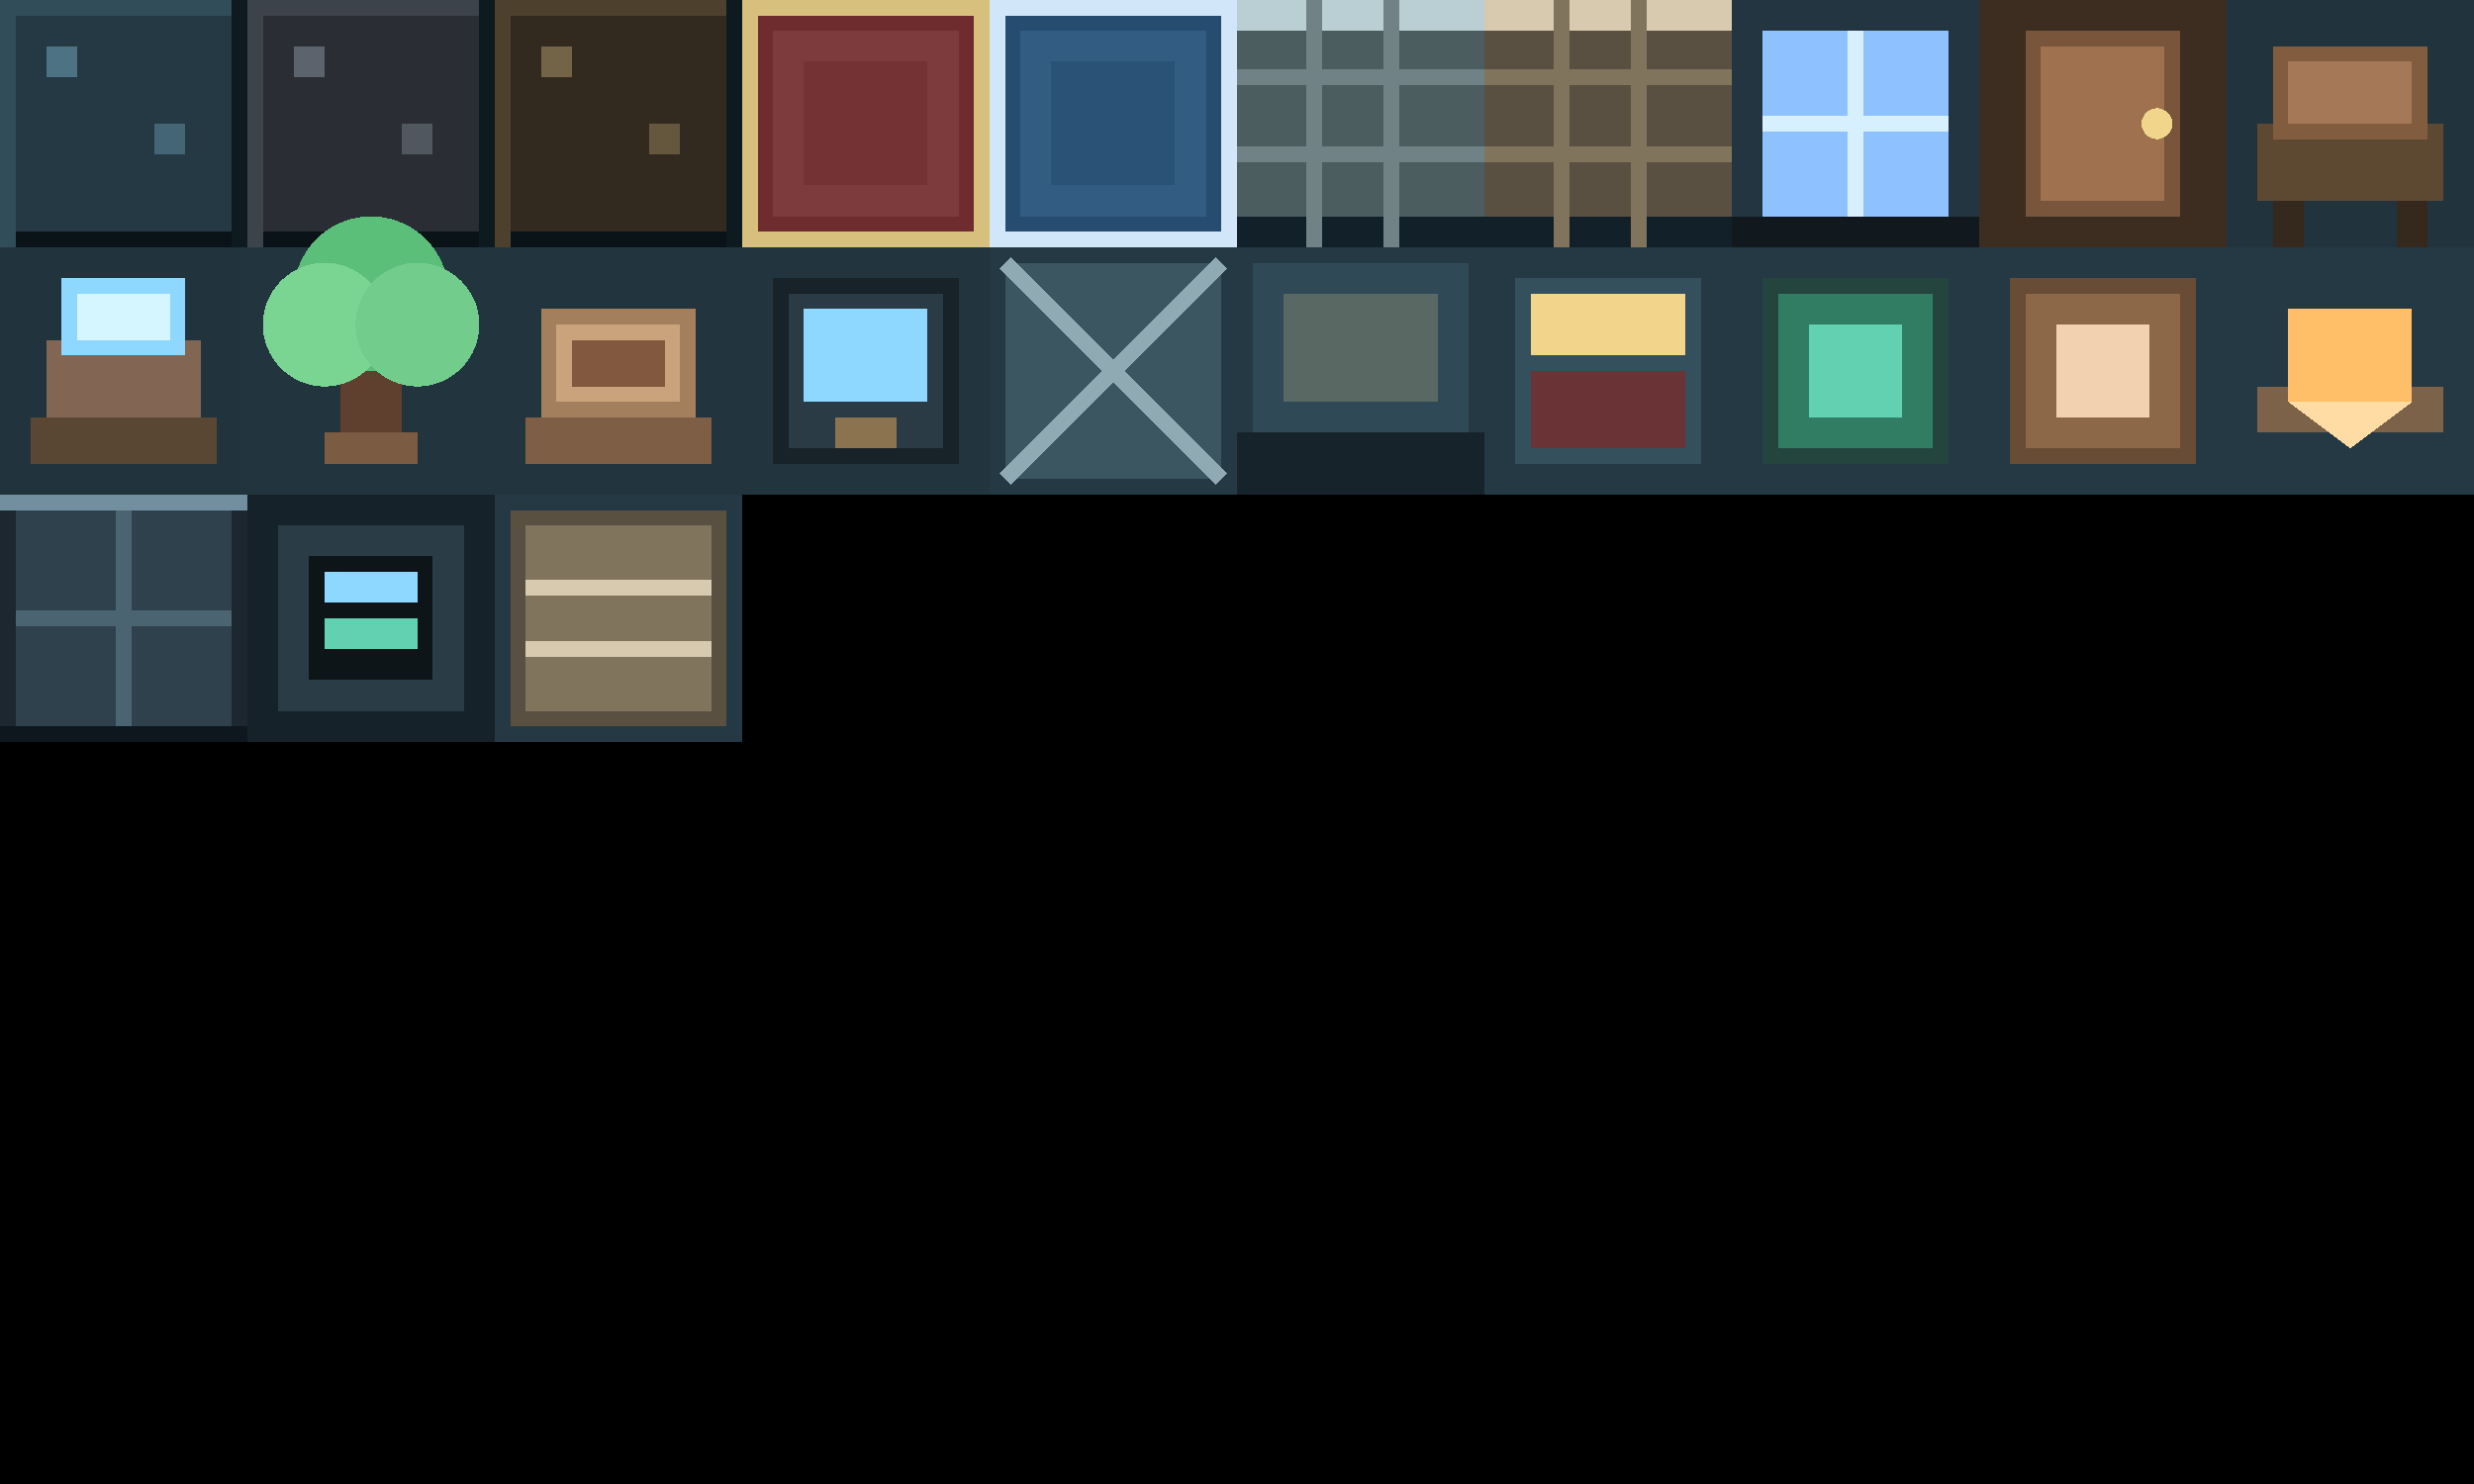
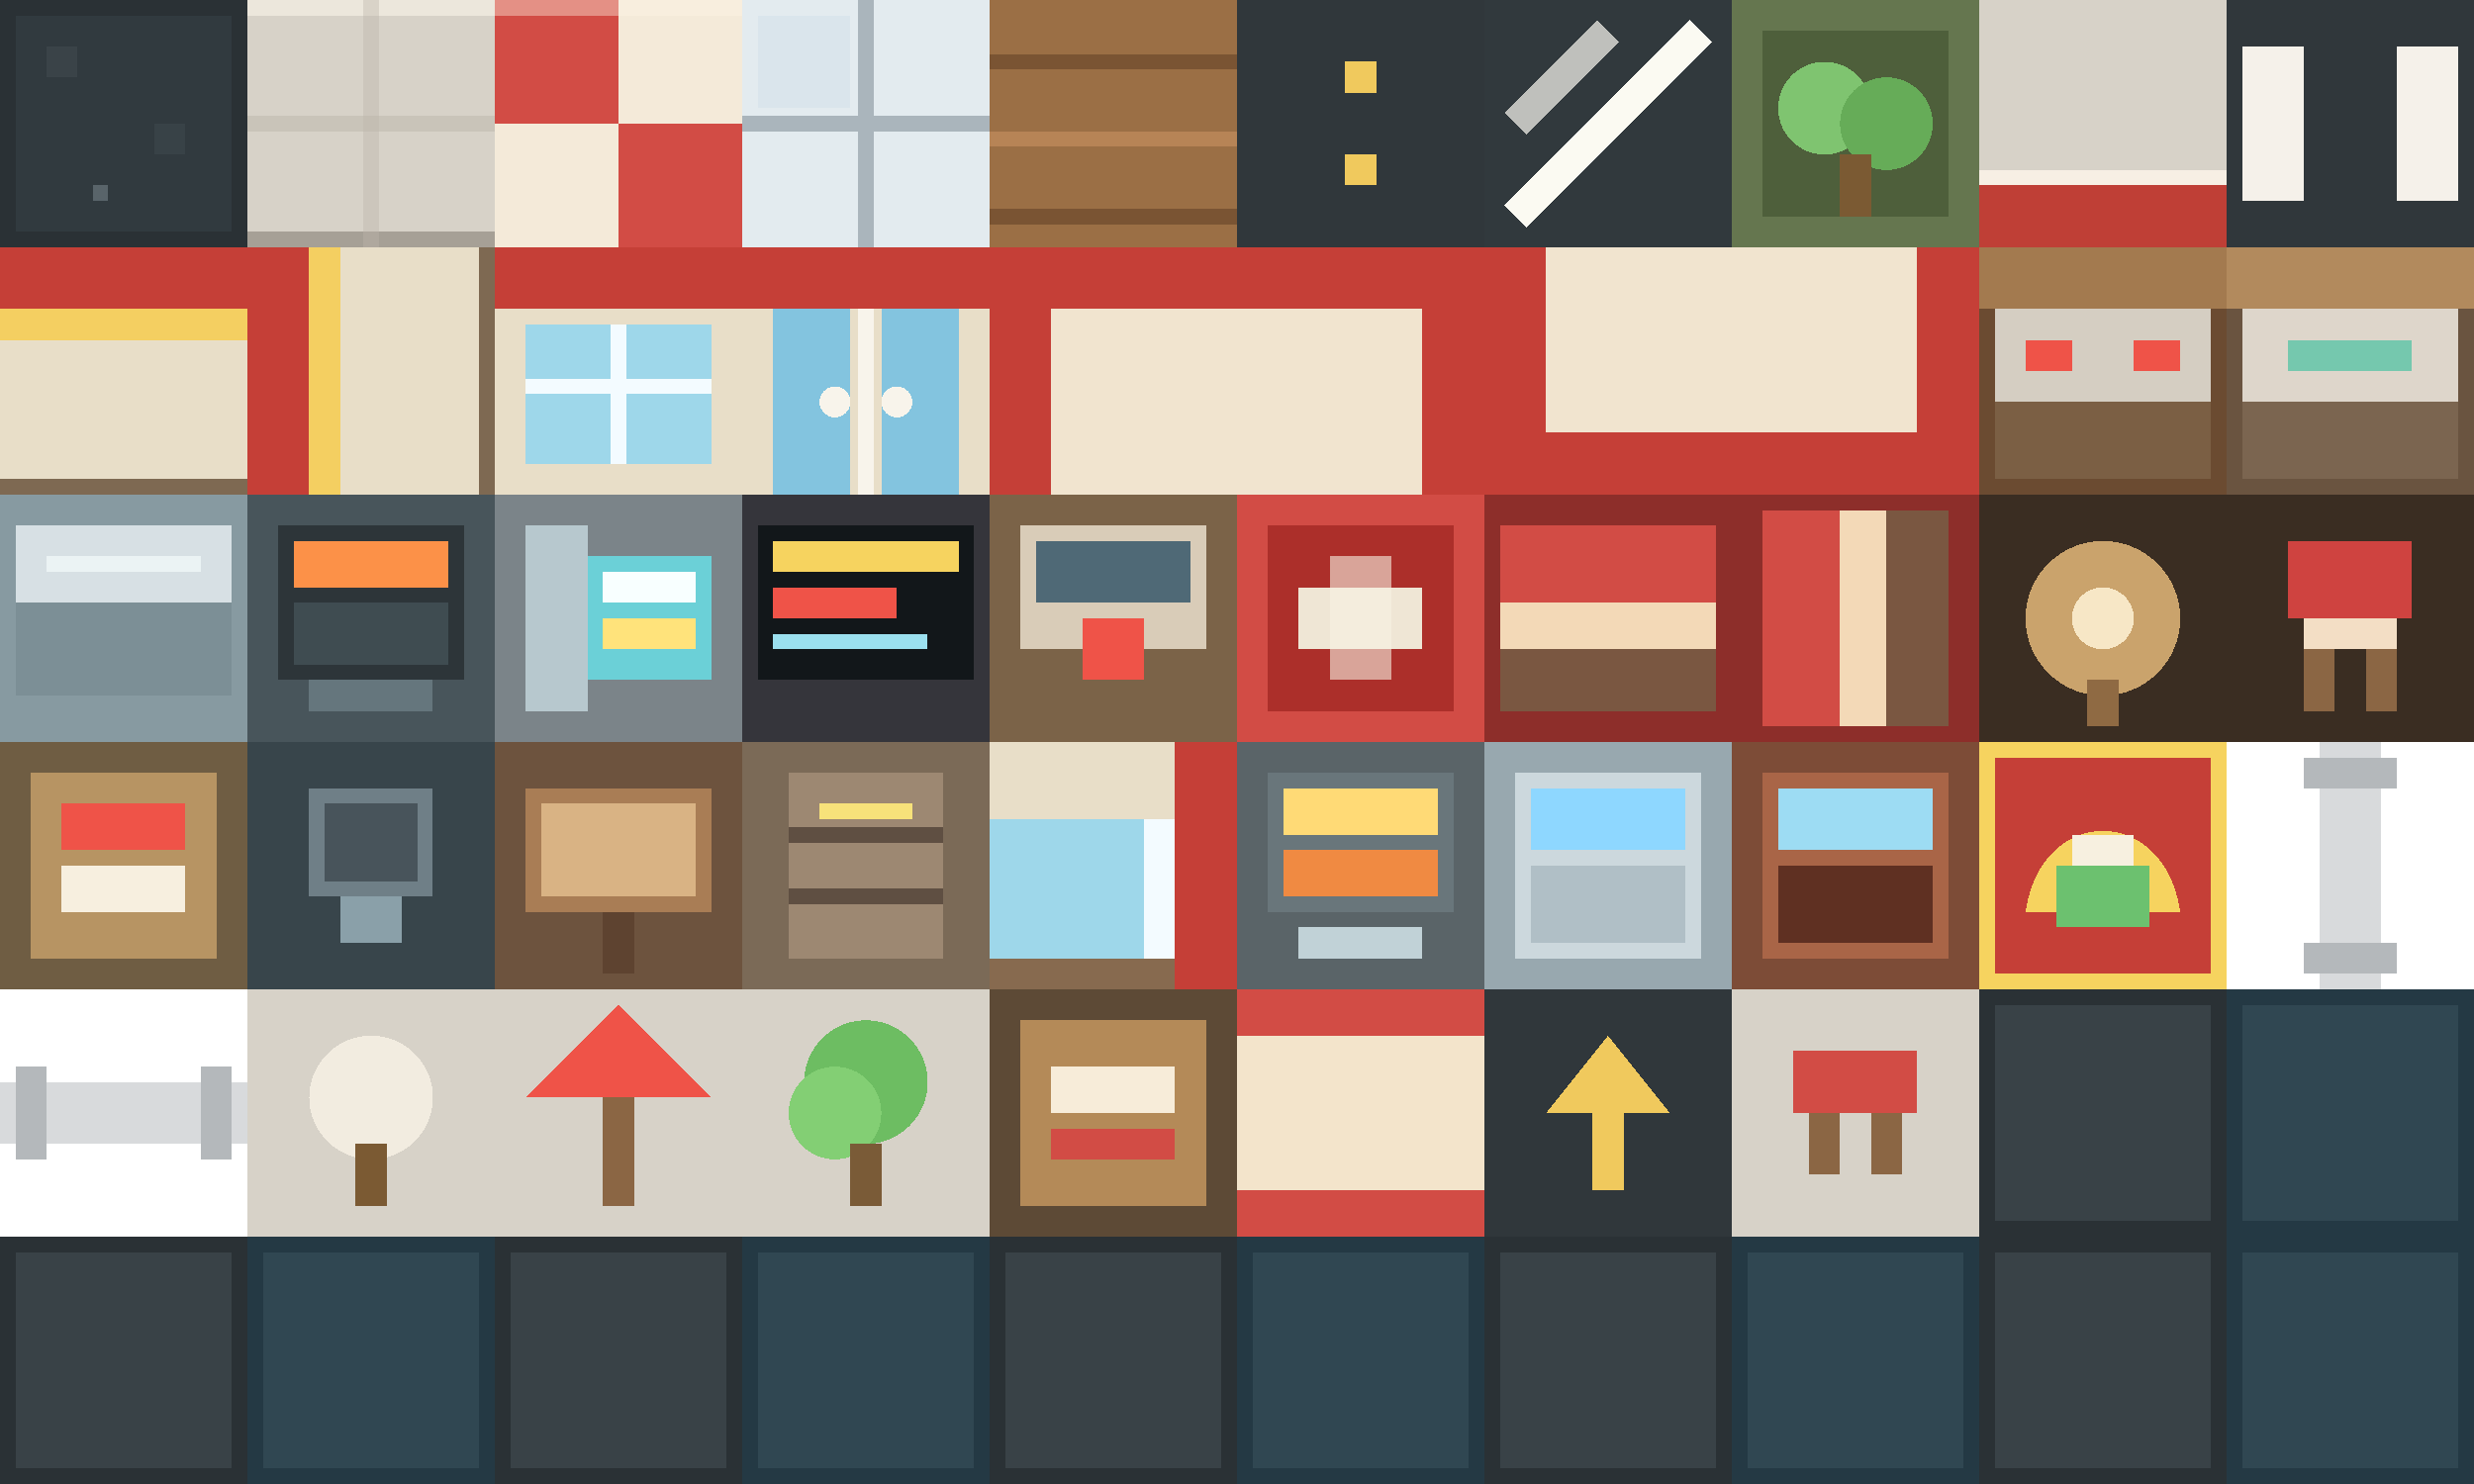
<svg xmlns="http://www.w3.org/2000/svg" width="160" height="96" viewBox="0 0 160 96" shape-rendering="crispEdges">
-   <rect x="0" y="0" width="160" height="96" fill="#000000" />
-   <rect x="0" y="0" width="16" height="16" fill="#243944" />
-   <rect x="0" y="0" width="16" height="1" fill="#314d59" />
-   <rect x="0" y="15" width="16" height="1" fill="#091318" />
-   <rect x="0" y="0" width="1" height="16" fill="#314d59" />
-   <rect x="15" y="0" width="1" height="16" fill="#0d1a20" />
-   <rect x="3" y="3" width="2" height="2" fill="#7fb7d1" opacity="0.45" />
-   <rect x="10" y="8" width="2" height="2" fill="#7fb7d1" opacity="0.35" />
-   <rect x="16" y="0" width="16" height="16" fill="#2a2e34" />
-   <rect x="16" y="0" width="16" height="1" fill="#3d434b" />
-   <rect x="16" y="15" width="16" height="1" fill="#091318" />
-   <rect x="16" y="0" width="1" height="16" fill="#3d434b" />
-   <rect x="31" y="0" width="1" height="16" fill="#0d1a20" />
-   <rect x="19" y="3" width="2" height="2" fill="#9aa4b0" opacity="0.45" />
-   <rect x="26" y="8" width="2" height="2" fill="#9aa4b0" opacity="0.35" />
-   <rect x="32" y="0" width="16" height="16" fill="#332a1f" />
-   <rect x="32" y="0" width="16" height="1" fill="#4d402d" />
-   <rect x="32" y="15" width="16" height="1" fill="#091318" />
-   <rect x="32" y="0" width="1" height="16" fill="#4d402d" />
-   <rect x="47" y="0" width="1" height="16" fill="#0d1a20" />
-   <rect x="35" y="3" width="2" height="2" fill="#c3ab78" opacity="0.45" />
-   <rect x="42" y="8" width="2" height="2" fill="#c3ab78" opacity="0.35" />
-   <rect x="48" y="0" width="16" height="16" fill="#d7bf7e" />
-   <rect x="49" y="1" width="14" height="14" fill="#6f2c2f" />
-   <rect x="50" y="2" width="12" height="12" fill="#854447" opacity="0.65" />
-   <rect x="52" y="4" width="8" height="8" fill="#6f2c2f" opacity="0.65" />
-   <rect x="64" y="0" width="16" height="16" fill="#d2e6fa" />
-   <rect x="65" y="1" width="14" height="14" fill="#264c70" />
-   <rect x="66" y="2" width="12" height="12" fill="#39648b" opacity="0.65" />
-   <rect x="68" y="4" width="8" height="8" fill="#264c70" opacity="0.65" />
-   <rect x="80" y="0" width="16" height="16" fill="#4c5d5f" />
-   <rect x="80" y="0" width="16" height="2" fill="#b9cfd3" />
-   <rect x="80" y="14" width="16" height="2" fill="#122029" />
-   <line x1="80" y1="5" x2="96" y2="5" stroke="#708286" stroke-width="1" />
-   <line x1="80" y1="10" x2="96" y2="10" stroke="#708286" stroke-width="1" />
-   <line x1="85" y1="0" x2="85" y2="16" stroke="#708286" stroke-width="1" />
-   <line x1="90" y1="0" x2="90" y2="16" stroke="#708286" stroke-width="1" />
-   <rect x="96" y="0" width="16" height="16" fill="#5a5041" />
-   <rect x="96" y="0" width="16" height="2" fill="#d7caaf" />
-   <rect x="96" y="14" width="16" height="2" fill="#122029" />
-   <line x1="96" y1="5" x2="112" y2="5" stroke="#81745d" stroke-width="1" />
-   <line x1="96" y1="10" x2="112" y2="10" stroke="#81745d" stroke-width="1" />
-   <line x1="101" y1="0" x2="101" y2="16" stroke="#81745d" stroke-width="1" />
-   <line x1="106" y1="0" x2="106" y2="16" stroke="#81745d" stroke-width="1" />
-   <rect x="112" y="0" width="16" height="16" fill="#233540" />
-   <rect x="114" y="2" width="12" height="12" fill="#8dc1ff" />
-   <line x1="120" y1="2" x2="120" y2="14" stroke="#d7f0ff" stroke-width="1" />
-   <line x1="114" y1="8" x2="126" y2="8" stroke="#d7f0ff" stroke-width="1" />
-   <rect x="112" y="14" width="16" height="2" fill="#11191e" />
-   <rect x="128" y="0" width="16" height="16" fill="#3c2d20" />
-   <rect x="131" y="2" width="10" height="12" fill="#79553c" />
-   <rect x="132" y="3" width="8" height="10" fill="#9f714f" />
-   <circle cx="139.5" cy="8" r="1" fill="#f0d58a" />
-   <rect x="144" y="0" width="16" height="16" fill="#21343e" />
-   <rect x="146" y="8" width="12" height="5" fill="#5d4932" />
-   <rect x="147" y="3" width="10" height="6" fill="#825c3f" />
-   <rect x="148" y="4" width="8" height="4" fill="#a57957" />
-   <rect x="147" y="13" width="2" height="3" fill="#35281c" />
-   <rect x="155" y="13" width="2" height="3" fill="#35281c" />
-   <rect x="0" y="16" width="16" height="16" fill="#21343e" />
-   <rect x="2" y="27" width="12" height="3" fill="#594734" />
-   <rect x="3" y="22" width="10" height="5" fill="#826552" />
-   <rect x="4" y="18" width="8" height="5" fill="#8ed7ff" />
-   <rect x="5" y="19" width="6" height="3" fill="#d5f6ff" />
-   <rect x="16" y="16" width="16" height="16" fill="#22353f" />
-   <rect x="22" y="20" width="4" height="8" fill="#5f3f2d" />
-   <circle cx="24" cy="19" r="5" fill="#5bbf7a" />
-   <circle cx="21" cy="21" r="4" fill="#7ad592" />
-   <circle cx="27" cy="21" r="4" fill="#72cc8c" />
-   <rect x="21" y="28" width="6" height="2" fill="#7b5b42" />
-   <rect x="32" y="16" width="16" height="16" fill="#22353f" />
-   <rect x="34" y="27" width="12" height="3" fill="#7e5e45" />
-   <rect x="35" y="20" width="10" height="7" fill="#a37f5d" />
-   <rect x="36" y="21" width="8" height="5" fill="#caa37d" />
-   <rect x="37" y="22" width="6" height="3" fill="#82593e" />
-   <rect x="48" y="16" width="16" height="16" fill="#22353f" />
-   <rect x="50" y="18" width="12" height="12" fill="#182229" />
-   <rect x="51" y="19" width="10" height="10" fill="#2a3b46" />
-   <rect x="52" y="20" width="8" height="6" fill="#8ed7ff" />
-   <rect x="54" y="27" width="4" height="2" fill="#8c734f" />
-   <rect x="64" y="16" width="16" height="16" fill="#243944" />
-   <rect x="65" y="17" width="14" height="14" fill="#3b5561" />
-   <line x1="65" y1="17" x2="79" y2="31" stroke="#90aab4" stroke-width="1" />
-   <line x1="79" y1="17" x2="65" y2="31" stroke="#90aab4" stroke-width="1" />
-   <rect x="80" y="16" width="16" height="16" fill="#243944" />
-   <rect x="80" y="28" width="16" height="4" fill="#16232a" />
-   <rect x="81" y="17" width="14" height="11" fill="#2f4a56" />
-   <rect x="83" y="19" width="10" height="7" fill="#ffdf96" opacity="0.2" />
-   <rect x="96" y="16" width="16" height="16" fill="#243944" />
-   <rect x="98" y="18" width="12" height="12" fill="#35505d" />
-   <rect x="99" y="19" width="10" height="4" fill="#f2d58b" />
-   <rect x="99" y="24" width="10" height="5" fill="#6a3437" />
-   <rect x="112" y="16" width="16" height="16" fill="#243944" />
-   <rect x="114" y="18" width="12" height="12" fill="#24453e" />
-   <rect x="115" y="19" width="10" height="10" fill="#317d64" />
-   <rect x="117" y="21" width="6" height="6" fill="#61d1b1" />
-   <rect x="128" y="16" width="16" height="16" fill="#243944" />
-   <rect x="130" y="18" width="12" height="12" fill="#694c35" />
-   <rect x="131" y="19" width="10" height="10" fill="#8d6848" />
-   <rect x="133" y="21" width="6" height="6" fill="#f2d1b0" />
-   <rect x="144" y="16" width="16" height="16" fill="#243944" />
-   <rect x="146" y="25" width="12" height="3" fill="#7c6248" />
-   <rect x="148" y="20" width="8" height="6" fill="#ffbf69" />
-   <polygon points="148,26 156,26 152,29" fill="#ffdca4" />
-   <rect x="0" y="32" width="16" height="16" fill="#1c2730" />
-   <rect x="1" y="33" width="14" height="14" fill="#2f414d" />
-   <line x1="8" y1="33" x2="8" y2="47" stroke="#4a6472" stroke-width="1" />
-   <line x1="1" y1="40" x2="15" y2="40" stroke="#4a6472" stroke-width="1" />
-   <rect x="0" y="32" width="16" height="1" fill="#718f9e" />
-   <rect x="0" y="47" width="16" height="1" fill="#0e171d" />
-   <rect x="16" y="32" width="16" height="16" fill="#152229" />
-   <rect x="18" y="34" width="12" height="12" fill="#2a3d46" />
-   <rect x="20" y="36" width="8" height="8" fill="#0d1519" />
-   <rect x="21" y="37" width="6" height="2" fill="#8ed7ff" />
-   <rect x="21" y="40" width="6" height="2" fill="#61d1b1" />
-   <rect x="32" y="32" width="16" height="16" fill="#243944" />
-   <rect x="33" y="33" width="14" height="14" fill="#5a5041" />
-   <rect x="34" y="34" width="12" height="12" fill="#81745d" />
-   <line x1="34" y1="38" x2="46" y2="38" stroke="#d7caaf" stroke-width="1" />
-   <line x1="34" y1="42" x2="46" y2="42" stroke="#d7caaf" stroke-width="1" />
+   <g transform="translate(0,0)">
+     <rect x="0" y="0" width="16" height="16" fill="#2a3135" />
+     <rect x="1" y="1" width="14" height="14" fill="#313a3f" />
+     <rect x="3" y="3" width="2" height="2" fill="#4a5459" opacity="0.35" />
+     <rect x="10" y="8" width="2" height="2" fill="#4a5459" opacity="0.3" />
+     <rect x="6" y="12" width="1" height="1" fill="#59646a" />
+   </g>
+   <g transform="translate(16,0)">
+     <rect x="0" y="0" width="16" height="16" fill="#d7d2c8" />
+     <rect x="0" y="0" width="16" height="1" fill="#ece7dc" />
+     <rect x="0" y="15" width="16" height="1" fill="#a6a096" />
+     <line x1="0" y1="8" x2="16" y2="8" stroke="#bcb5a9" stroke-width="1" opacity="0.5" />
+     <line x1="8" y1="0" x2="8" y2="16" stroke="#bcb5a9" stroke-width="1" opacity="0.4" />
+   </g>
+   <g transform="translate(32,0)">
+     <rect x="0" y="0" width="16" height="16" fill="#f4ead9" />
+     <rect x="0" y="0" width="8" height="8" fill="#d24c45" />
+     <rect x="8" y="8" width="8" height="8" fill="#d24c45" />
+     <rect x="0" y="0" width="16" height="1" fill="#fff4e7" opacity="0.4" />
+   </g>
+   <g transform="translate(48,0)">
+     <rect x="0" y="0" width="16" height="16" fill="#e3ebef" />
+     <line x1="0" y1="8" x2="16" y2="8" stroke="#aab5bc" stroke-width="1" />
+     <line x1="8" y1="0" x2="8" y2="16" stroke="#aab5bc" stroke-width="1" />
+     <rect x="1" y="1" width="6" height="6" fill="#c8dbe4" opacity="0.35" />
+   </g>
+   <g transform="translate(64,0)">
+     <rect x="0" y="0" width="16" height="16" fill="#9b6f45" />
+     <line x1="0" y1="4" x2="16" y2="4" stroke="#7a5433" stroke-width="1" />
+     <line x1="0" y1="9" x2="16" y2="9" stroke="#b78456" stroke-width="1" />
+     <line x1="0" y1="14" x2="16" y2="14" stroke="#7a5433" stroke-width="1" />
+   </g>
+   <g transform="translate(80,0)">
+     <rect x="0" y="0" width="16" height="16" fill="#30373b" />
+     <rect x="7" y="0" width="2" height="16" fill="#f0c95d" />
+     <rect x="7" y="0" width="2" height="4" fill="#30373b" />
+     <rect x="7" y="6" width="2" height="4" fill="#30373b" />
+     <rect x="7" y="12" width="2" height="4" fill="#30373b" />
+   </g>
+   <g transform="translate(96,0)">
+     <rect x="0" y="0" width="16" height="16" fill="#31393d" />
+     <line x1="2" y1="14" x2="14" y2="2" stroke="#fbfaf2" stroke-width="2" />
+     <line x1="2" y1="8" x2="8" y2="2" stroke="#fbfaf2" stroke-width="2" opacity="0.7" />
+   </g>
+   <g transform="translate(112,0)">
+     <rect x="0" y="0" width="16" height="16" fill="#65764f" />
+     <rect x="2" y="2" width="12" height="12" fill="#4e5f3b" />
+     <circle cx="6" cy="7" r="3" fill="#7fc470" />
+     <circle cx="10" cy="8" r="3" fill="#66ac58" />
+     <rect x="7" y="10" width="2" height="4" fill="#7b5a33" />
+   </g>
+   <g transform="translate(128,0)">
+     <rect x="0" y="0" width="16" height="16" fill="#d7d2c8" />
+     <rect x="0" y="12" width="16" height="4" fill="#bf3f36" />
+     <rect x="0" y="11" width="16" height="1" fill="#f7efe4" />
+   </g>
+   <g transform="translate(144,0)">
+     <rect x="0" y="0" width="16" height="16" fill="#30373b" />
+     <rect x="1" y="3" width="4" height="10" fill="#f5f1ea" />
+     <rect x="11" y="3" width="4" height="10" fill="#f5f1ea" />
+   </g>
+   <g transform="translate(0,16)">
+     <rect x="0" y="0" width="16" height="16" fill="#e8dec8" />
+     <rect x="0" y="0" width="16" height="4" fill="#c53f37" />
+     <rect x="0" y="4" width="16" height="2" fill="#f4cf61" />
+     <rect x="0" y="15" width="16" height="1" fill="#7e6952" />
+   </g>
+   <g transform="translate(16,16)">
+     <rect x="0" y="0" width="16" height="16" fill="#e8dec8" />
+     <rect x="0" y="0" width="4" height="16" fill="#c53f37" />
+     <rect x="4" y="0" width="2" height="16" fill="#f4cf61" />
+     <rect x="15" y="0" width="1" height="16" fill="#7e6952" />
+   </g>
+   <g transform="translate(32,16)">
+     <rect x="0" y="0" width="16" height="16" fill="#e8dec8" />
+     <rect x="0" y="0" width="16" height="4" fill="#c53f37" />
+     <rect x="2" y="5" width="12" height="9" fill="#9ed7ea" />
+     <line x1="8" y1="5" x2="8" y2="14" stroke="#f3fbff" stroke-width="1" />
+     <line x1="2" y1="9" x2="14" y2="9" stroke="#f3fbff" stroke-width="1" />
+   </g>
+   <g transform="translate(48,16)">
+     <rect x="0" y="0" width="16" height="16" fill="#e8dec8" />
+     <rect x="0" y="0" width="16" height="4" fill="#c53f37" />
+     <rect x="2" y="4" width="5" height="12" fill="#83c4df" />
+     <rect x="9" y="4" width="5" height="12" fill="#83c4df" />
+     <line x1="8" y1="4" x2="8" y2="16" stroke="#f8f4eb" stroke-width="1" />
+     <circle cx="6" cy="10" r="1" fill="#f8f4eb" />
+     <circle cx="10" cy="10" r="1" fill="#f8f4eb" />
+   </g>
+   <g transform="translate(64,16)">
+     <rect x="0" y="0" width="16" height="16" fill="#e8dec8" />
+     <rect x="0" y="0" width="16" height="4" fill="#c53f37" />
+     <rect x="0" y="0" width="4" height="16" fill="#c53f37" />
+     <rect x="4" y="4" width="12" height="12" fill="#f1e4cf" />
+   </g>
+   <g transform="translate(80,16)">
+     <rect x="0" y="0" width="16" height="16" fill="#e8dec8" />
+     <rect x="0" y="0" width="16" height="4" fill="#c53f37" />
+     <rect x="12" y="0" width="4" height="16" fill="#c53f37" />
+     <rect x="0" y="4" width="12" height="12" fill="#f1e4cf" />
+   </g>
+   <g transform="translate(96,16)">
+     <rect x="0" y="0" width="16" height="16" fill="#e8dec8" />
+     <rect x="0" y="12" width="16" height="4" fill="#c53f37" />
+     <rect x="0" y="0" width="4" height="16" fill="#c53f37" />
+     <rect x="4" y="0" width="12" height="12" fill="#f1e4cf" />
+   </g>
+   <g transform="translate(112,16)">
+     <rect x="0" y="0" width="16" height="16" fill="#e8dec8" />
+     <rect x="0" y="12" width="16" height="4" fill="#c53f37" />
+     <rect x="12" y="0" width="4" height="16" fill="#c53f37" />
+     <rect x="0" y="0" width="12" height="12" fill="#f1e4cf" />
+   </g>
+   <g transform="translate(128,16)">
+     <rect x="0" y="0" width="16" height="16" fill="#6b4b31" />
+     <rect x="0" y="0" width="16" height="4" fill="#a37a4f" />
+     <rect x="1" y="4" width="14" height="6" fill="#d5cec2" />
+     <rect x="1" y="10" width="14" height="5" fill="#7b5f44" />
+     <rect x="3" y="6" width="3" height="2" fill="#ef5348" />
+     <rect x="10" y="6" width="3" height="2" fill="#ef5348" />
+   </g>
+   <g transform="translate(144,16)">
+     <rect x="0" y="0" width="16" height="16" fill="#6a5440" />
+     <rect x="0" y="0" width="16" height="4" fill="#b28a5d" />
+     <rect x="1" y="4" width="14" height="6" fill="#ded6cb" />
+     <rect x="1" y="10" width="14" height="5" fill="#7b6550" />
+     <rect x="4" y="6" width="8" height="2" fill="#75c8ae" />
+   </g>
+   <g transform="translate(0,32)">
+     <rect x="0" y="0" width="16" height="16" fill="#879aa1" />
+     <rect x="1" y="2" width="14" height="5" fill="#d7e0e4" />
+     <rect x="1" y="7" width="14" height="6" fill="#7c8f96" />
+     <rect x="3" y="4" width="10" height="1" fill="#f9ffff" opacity="0.6" />
+   </g>
+   <g transform="translate(16,32)">
+     <rect x="0" y="0" width="16" height="16" fill="#48555b" />
+     <rect x="2" y="2" width="12" height="10" fill="#2d3539" />
+     <rect x="3" y="3" width="10" height="3" fill="#fc9148" />
+     <rect x="3" y="7" width="10" height="4" fill="#3f4c51" />
+     <rect x="4" y="12" width="8" height="2" fill="#65767d" />
+   </g>
+   <g transform="translate(32,32)">
+     <rect x="0" y="0" width="16" height="16" fill="#7b8489" />
+     <rect x="2" y="2" width="4" height="12" fill="#b7c8ce" />
+     <rect x="6" y="4" width="8" height="8" fill="#6bd0d7" />
+     <rect x="7" y="5" width="6" height="2" fill="#f8ffff" />
+     <rect x="7" y="8" width="6" height="2" fill="#ffe37b" />
+   </g>
+   <g transform="translate(48,32)">
+     <rect x="0" y="0" width="16" height="16" fill="#35353b" />
+     <rect x="1" y="2" width="14" height="10" fill="#12171a" />
+     <rect x="2" y="3" width="12" height="2" fill="#f6d35f" />
+     <rect x="2" y="6" width="8" height="2" fill="#ef5348" />
+     <rect x="2" y="9" width="10" height="1" fill="#9be0ef" />
+   </g>
+   <g transform="translate(64,32)">
+     <rect x="0" y="0" width="16" height="16" fill="#7b6348" />
+     <rect x="2" y="2" width="12" height="8" fill="#d9ccb8" />
+     <rect x="3" y="3" width="10" height="4" fill="#4f6976" />
+     <rect x="6" y="8" width="4" height="4" fill="#ef5348" />
+   </g>
+   <g transform="translate(80,32)">
+     <rect x="0" y="0" width="16" height="16" fill="#d24c45" />
+     <rect x="2" y="2" width="12" height="12" fill="#ac2f2a" />
+     <rect x="4" y="6" width="8" height="4" fill="#efe6d5" />
+     <rect x="6" y="4" width="4" height="8" fill="#f7f1e3" opacity="0.6" />
+   </g>
+   <g transform="translate(96,32)">
+     <rect x="0" y="0" width="16" height="16" fill="#8d2e2a" />
+     <rect x="1" y="2" width="14" height="5" fill="#d24c45" />
+     <rect x="1" y="7" width="14" height="3" fill="#f3d9b7" />
+     <rect x="1" y="10" width="14" height="4" fill="#7a5741" />
+   </g>
+   <g transform="translate(112,32)">
+     <rect x="0" y="0" width="16" height="16" fill="#8d2e2a" />
+     <rect x="2" y="1" width="5" height="14" fill="#d24c45" />
+     <rect x="7" y="1" width="3" height="14" fill="#f3d9b7" />
+     <rect x="10" y="1" width="4" height="14" fill="#7a5741" />
+   </g>
+   <g transform="translate(128,32)">
+     <rect x="0" y="0" width="16" height="16" fill="#3a2d22" />
+     <circle cx="8" cy="8" r="5" fill="#caa36c" />
+     <circle cx="8" cy="8" r="2" fill="#f7e7c6" />
+     <rect x="7" y="12" width="2" height="3" fill="#8f6a43" />
+   </g>
+   <g transform="translate(144,32)">
+     <rect x="0" y="0" width="16" height="16" fill="#3a2d22" />
+     <rect x="4" y="3" width="8" height="5" fill="#cf4340" />
+     <rect x="5" y="8" width="6" height="2" fill="#f3dec5" />
+     <rect x="5" y="10" width="2" height="4" fill="#8b6644" />
+     <rect x="9" y="10" width="2" height="4" fill="#8b6644" />
+   </g>
+   <g transform="translate(0,48)">
+     <rect x="0" y="0" width="16" height="16" fill="#6f5d43" />
+     <rect x="2" y="2" width="12" height="12" fill="#b79463" />
+     <rect x="4" y="4" width="8" height="3" fill="#ef5348" />
+     <rect x="4" y="8" width="8" height="3" fill="#f7efdf" />
+   </g>
+   <g transform="translate(16,48)">
+     <rect x="0" y="0" width="16" height="16" fill="#38454b" />
+     <rect x="4" y="3" width="8" height="7" fill="#6f7f87" />
+     <rect x="5" y="4" width="6" height="5" fill="#48545b" />
+     <rect x="6" y="10" width="4" height="3" fill="#8aa0a9" />
+   </g>
+   <g transform="translate(32,48)">
+     <rect x="0" y="0" width="16" height="16" fill="#6d533e" />
+     <rect x="2" y="3" width="12" height="8" fill="#a97d55" />
+     <rect x="3" y="4" width="10" height="6" fill="#d9b384" />
+     <rect x="7" y="11" width="2" height="4" fill="#5e4330" />
+   </g>
+   <g transform="translate(48,48)">
+     <rect x="0" y="0" width="16" height="16" fill="#7b6a57" />
+     <rect x="3" y="2" width="10" height="12" fill="#9d8872" />
+     <line x1="3" y1="6" x2="13" y2="6" stroke="#5f4f42" stroke-width="1" />
+     <line x1="3" y1="10" x2="13" y2="10" stroke="#5f4f42" stroke-width="1" />
+     <rect x="5" y="4" width="6" height="1" fill="#f7e27a" />
+   </g>
+   <g transform="translate(64,48)">
+     <rect x="0" y="0" width="16" height="16" fill="#e8dec8" />
+     <rect x="12" y="0" width="4" height="16" fill="#c53f37" />
+     <rect x="0" y="5" width="12" height="9" fill="#9ed7ea" />
+     <rect x="10" y="5" width="2" height="9" fill="#f3fbff" />
+     <rect x="0" y="14" width="12" height="2" fill="#876a4f" />
+   </g>
+   <g transform="translate(80,48)">
+     <rect x="0" y="0" width="16" height="16" fill="#5a6468" />
+     <rect x="2" y="2" width="12" height="9" fill="#69767b" />
+     <rect x="3" y="3" width="10" height="3" fill="#ffda76" />
+     <rect x="3" y="7" width="10" height="3" fill="#f08a42" />
+     <rect x="4" y="12" width="8" height="2" fill="#c1d2d7" />
+   </g>
+   <g transform="translate(96,48)">
+     <rect x="0" y="0" width="16" height="16" fill="#98a8af" />
+     <rect x="2" y="2" width="12" height="12" fill="#ccd8dd" />
+     <rect x="3" y="3" width="10" height="4" fill="#8ed7ff" />
+     <rect x="3" y="8" width="10" height="5" fill="#b0bfc6" />
+   </g>
+   <g transform="translate(112,48)">
+     <rect x="0" y="0" width="16" height="16" fill="#7d4c37" />
+     <rect x="2" y="2" width="12" height="12" fill="#a96547" />
+     <rect x="3" y="3" width="10" height="4" fill="#9ddcf3" />
+     <rect x="3" y="8" width="10" height="5" fill="#5f3022" />
+   </g>
+   <g transform="translate(128,48)">
+     <rect x="0" y="0" width="16" height="16" fill="#f6d35f" />
+     <rect x="1" y="1" width="14" height="14" fill="#c53f37" />
+     <path d="M3 11 C4 4, 12 4, 13 11 Z" fill="#f6d35f" />
+     <rect x="5" y="8" width="6" height="4" fill="#6cc16f" />
+     <rect x="6" y="6" width="4" height="2" fill="#f7f0e0" />
+   </g>
+   <g transform="translate(144,48)">
+     <rect x="0" y="0" width="16" height="16" fill="#000000" opacity="0" />
+     <rect x="6" y="0" width="4" height="16" fill="#d8dadc" />
+     <rect x="5" y="1" width="6" height="2" fill="#b4b8bb" />
+     <rect x="5" y="13" width="6" height="2" fill="#b4b8bb" />
+   </g>
+   <g transform="translate(0,64)">
+     <rect x="0" y="0" width="16" height="16" fill="#000000" opacity="0" />
+     <rect x="0" y="6" width="16" height="4" fill="#d8dadc" />
+     <rect x="1" y="5" width="2" height="6" fill="#b4b8bb" />
+     <rect x="13" y="5" width="2" height="6" fill="#b4b8bb" />
+   </g>
+   <g transform="translate(16,64)">
+     <rect x="0" y="0" width="16" height="16" fill="#d7d2c8" />
+     <circle cx="8" cy="7" r="4" fill="#f2ece0" />
+     <rect x="7" y="10" width="2" height="4" fill="#7b5a33" />
+   </g>
+   <g transform="translate(32,64)">
+     <rect x="0" y="0" width="16" height="16" fill="#d7d2c8" />
+     <path d="M2 7 L8 1 L14 7 Z" fill="#ef5348" />
+     <rect x="7" y="7" width="2" height="7" fill="#8b6644" />
+   </g>
+   <g transform="translate(48,64)">
+     <rect x="0" y="0" width="16" height="16" fill="#d7d2c8" />
+     <circle cx="8" cy="6" r="4" fill="#6dbd62" />
+     <circle cx="6" cy="8" r="3" fill="#83cf74" />
+     <rect x="7" y="10" width="2" height="4" fill="#7a5b37" />
+   </g>
+   <g transform="translate(64,64)">
+     <rect x="0" y="0" width="16" height="16" fill="#5d4a36" />
+     <rect x="2" y="2" width="12" height="12" fill="#b48a58" />
+     <rect x="4" y="5" width="8" height="3" fill="#f7ecd9" />
+     <rect x="4" y="9" width="8" height="2" fill="#d24c45" />
+   </g>
+   <g transform="translate(80,64)">
+     <rect x="0" y="0" width="16" height="16" fill="#f3e4cb" />
+     <rect x="0" y="0" width="16" height="3" fill="#d24c45" />
+     <rect x="0" y="13" width="16" height="3" fill="#d24c45" />
+   </g>
+   <g transform="translate(96,64)">
+     <rect x="0" y="0" width="16" height="16" fill="#30373b" />
+     <path d="M8 3 L12 8 L9 8 L9 13 L7 13 L7 8 L4 8 Z" fill="#f0c95d" />
+   </g>
+   <g transform="translate(112,64)">
+     <rect x="0" y="0" width="16" height="16" fill="#d7d2c8" />
+     <rect x="4" y="4" width="8" height="4" fill="#d24c45" />
+     <rect x="5" y="8" width="2" height="4" fill="#8b6644" />
+     <rect x="9" y="8" width="2" height="4" fill="#8b6644" />
+   </g>
+   <g transform="translate(128,64)">
+     <rect x="0" y="0" width="16" height="16" fill="#2a3135" />
+     <rect x="1" y="1" width="14" height="14" fill="#394247" />
+   </g>
+   <g transform="translate(144,64)">
+     <rect x="0" y="0" width="16" height="16" fill="#243944" />
+     <rect x="1" y="1" width="14" height="14" fill="#304752" />
+   </g>
+   <g transform="translate(0,80)">
+     <rect x="0" y="0" width="16" height="16" fill="#2a3135" />
+     <rect x="1" y="1" width="14" height="14" fill="#394247" />
+   </g>
+   <g transform="translate(16,80)">
+     <rect x="0" y="0" width="16" height="16" fill="#243944" />
+     <rect x="1" y="1" width="14" height="14" fill="#304752" />
+   </g>
+   <g transform="translate(32,80)">
+     <rect x="0" y="0" width="16" height="16" fill="#2a3135" />
+     <rect x="1" y="1" width="14" height="14" fill="#394247" />
+   </g>
+   <g transform="translate(48,80)">
+     <rect x="0" y="0" width="16" height="16" fill="#243944" />
+     <rect x="1" y="1" width="14" height="14" fill="#304752" />
+   </g>
+   <g transform="translate(64,80)">
+     <rect x="0" y="0" width="16" height="16" fill="#2a3135" />
+     <rect x="1" y="1" width="14" height="14" fill="#394247" />
+   </g>
+   <g transform="translate(80,80)">
+     <rect x="0" y="0" width="16" height="16" fill="#243944" />
+     <rect x="1" y="1" width="14" height="14" fill="#304752" />
+   </g>
+   <g transform="translate(96,80)">
+     <rect x="0" y="0" width="16" height="16" fill="#2a3135" />
+     <rect x="1" y="1" width="14" height="14" fill="#394247" />
+   </g>
+   <g transform="translate(112,80)">
+     <rect x="0" y="0" width="16" height="16" fill="#243944" />
+     <rect x="1" y="1" width="14" height="14" fill="#304752" />
+   </g>
+   <g transform="translate(128,80)">
+     <rect x="0" y="0" width="16" height="16" fill="#2a3135" />
+     <rect x="1" y="1" width="14" height="14" fill="#394247" />
+   </g>
+   <g transform="translate(144,80)">
+     <rect x="0" y="0" width="16" height="16" fill="#243944" />
+     <rect x="1" y="1" width="14" height="14" fill="#304752" />
+   </g>
</svg>
